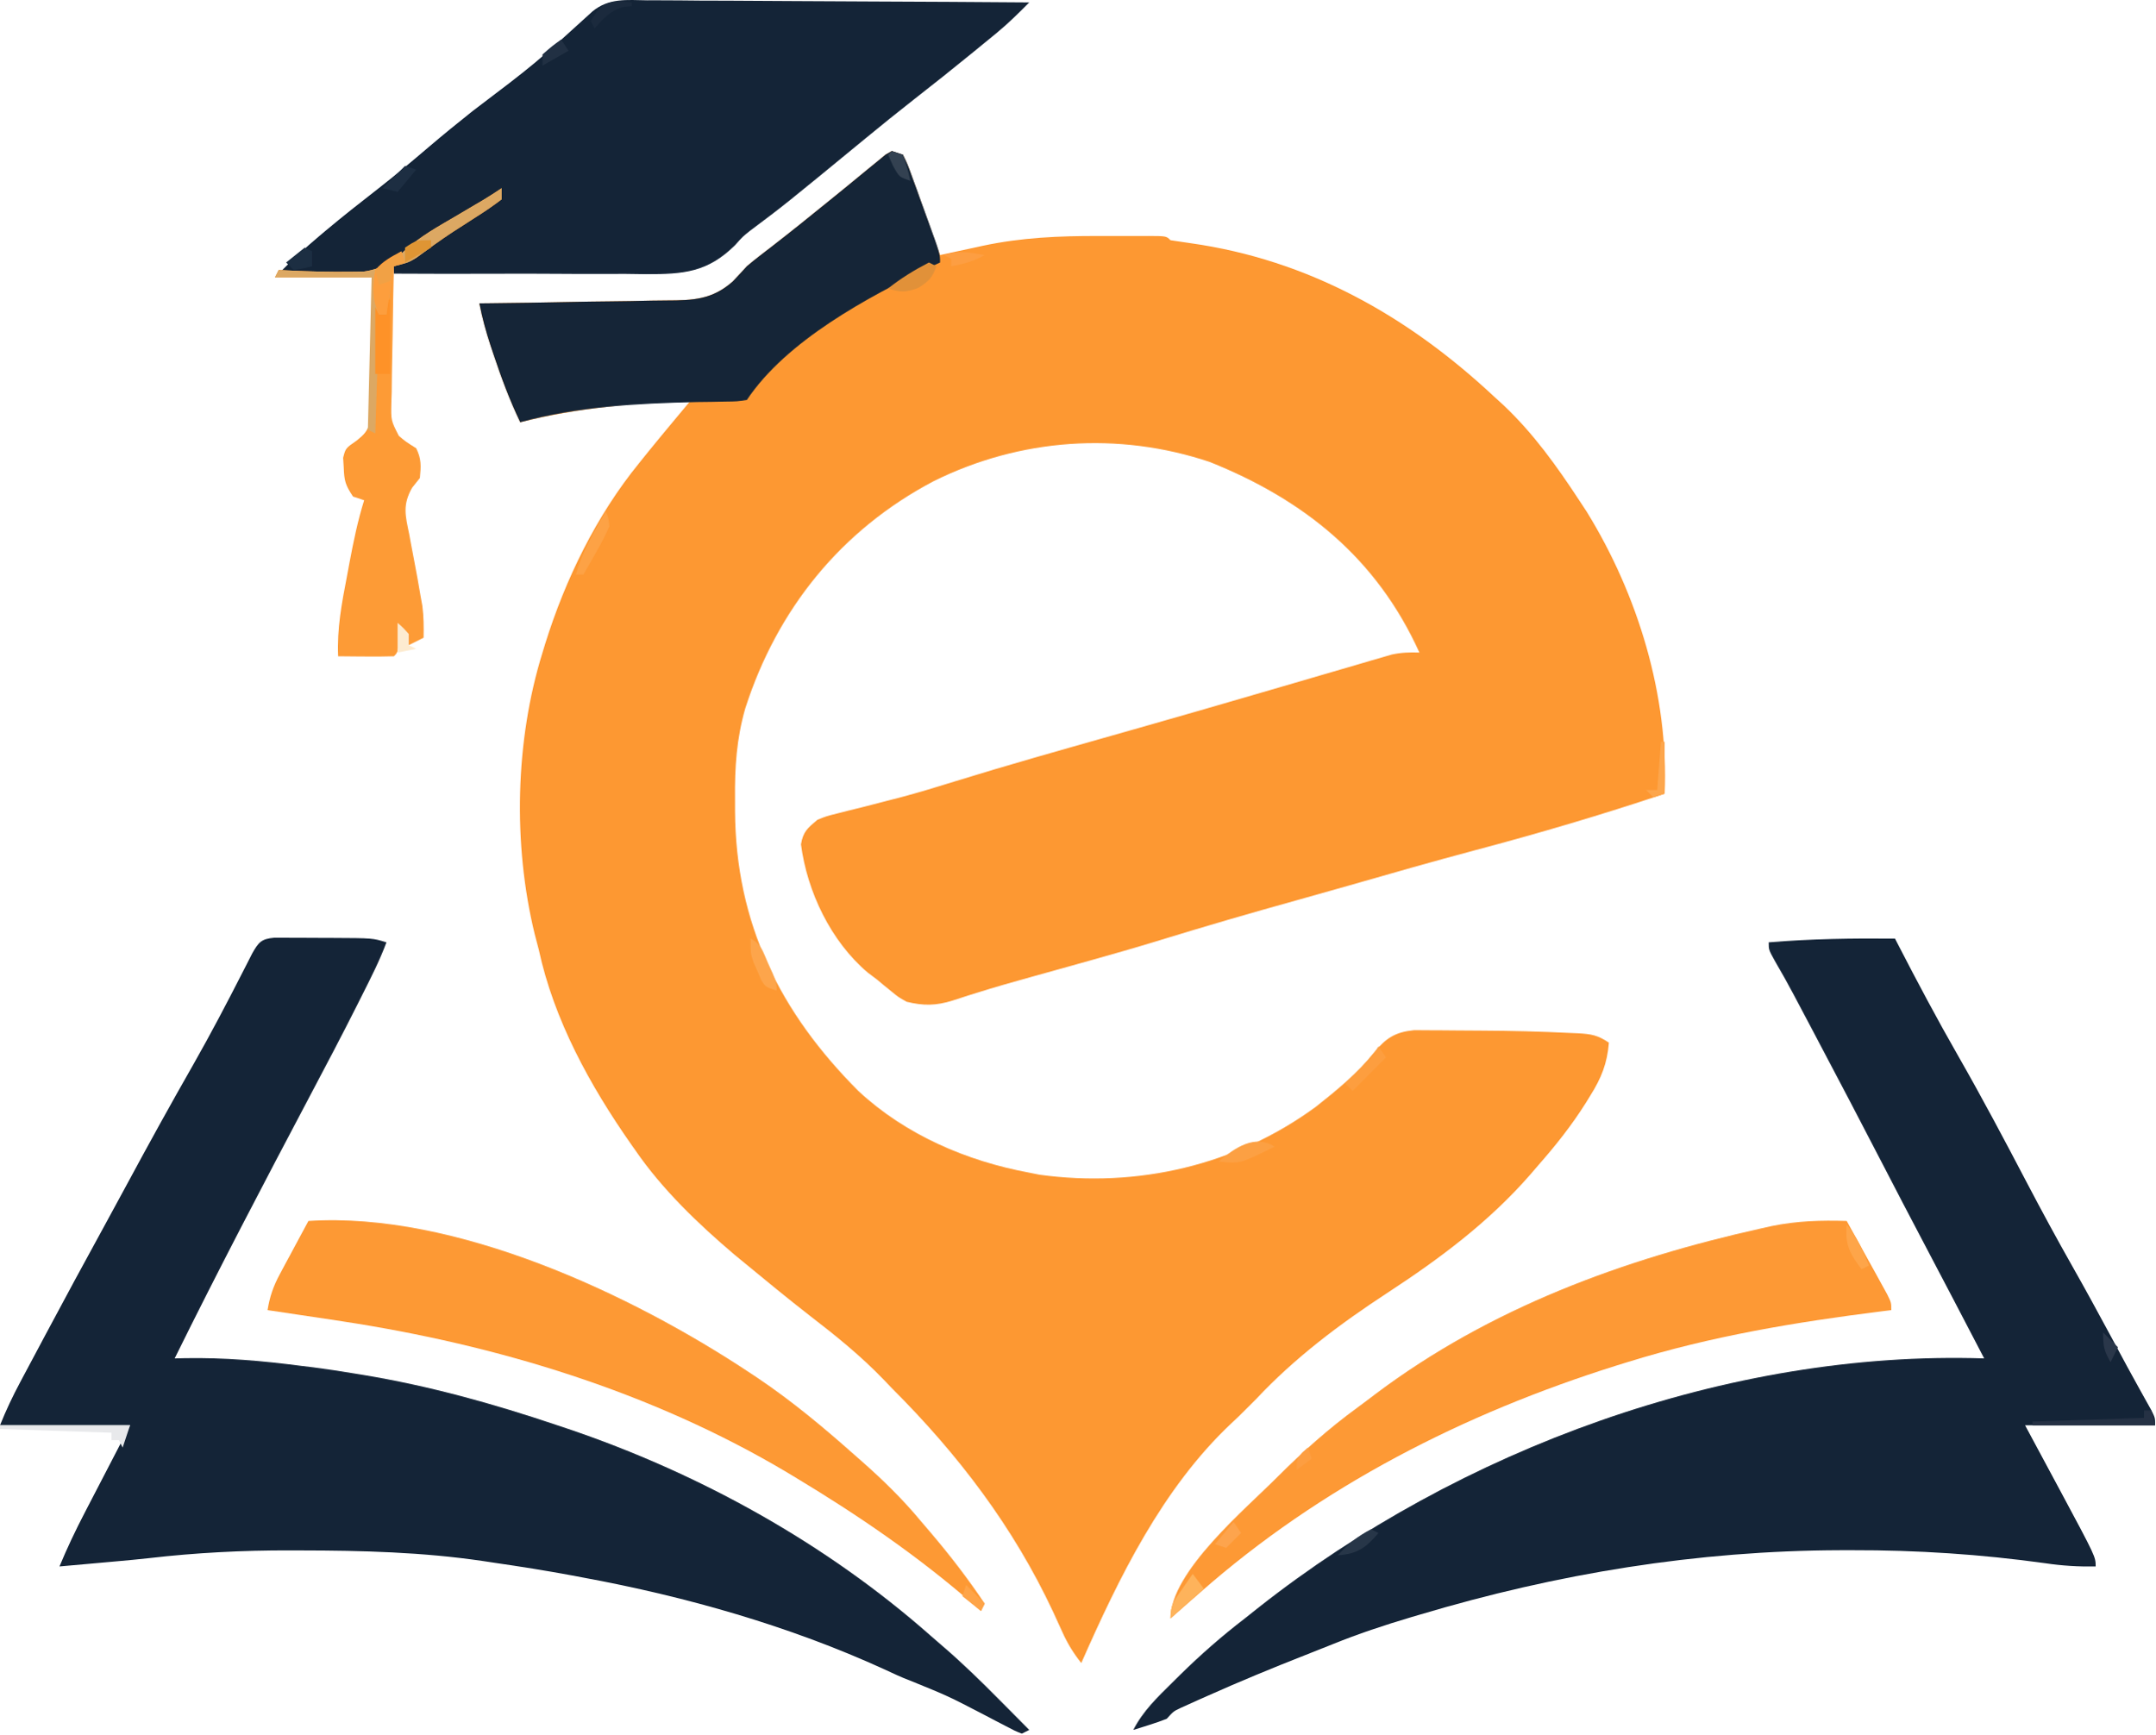
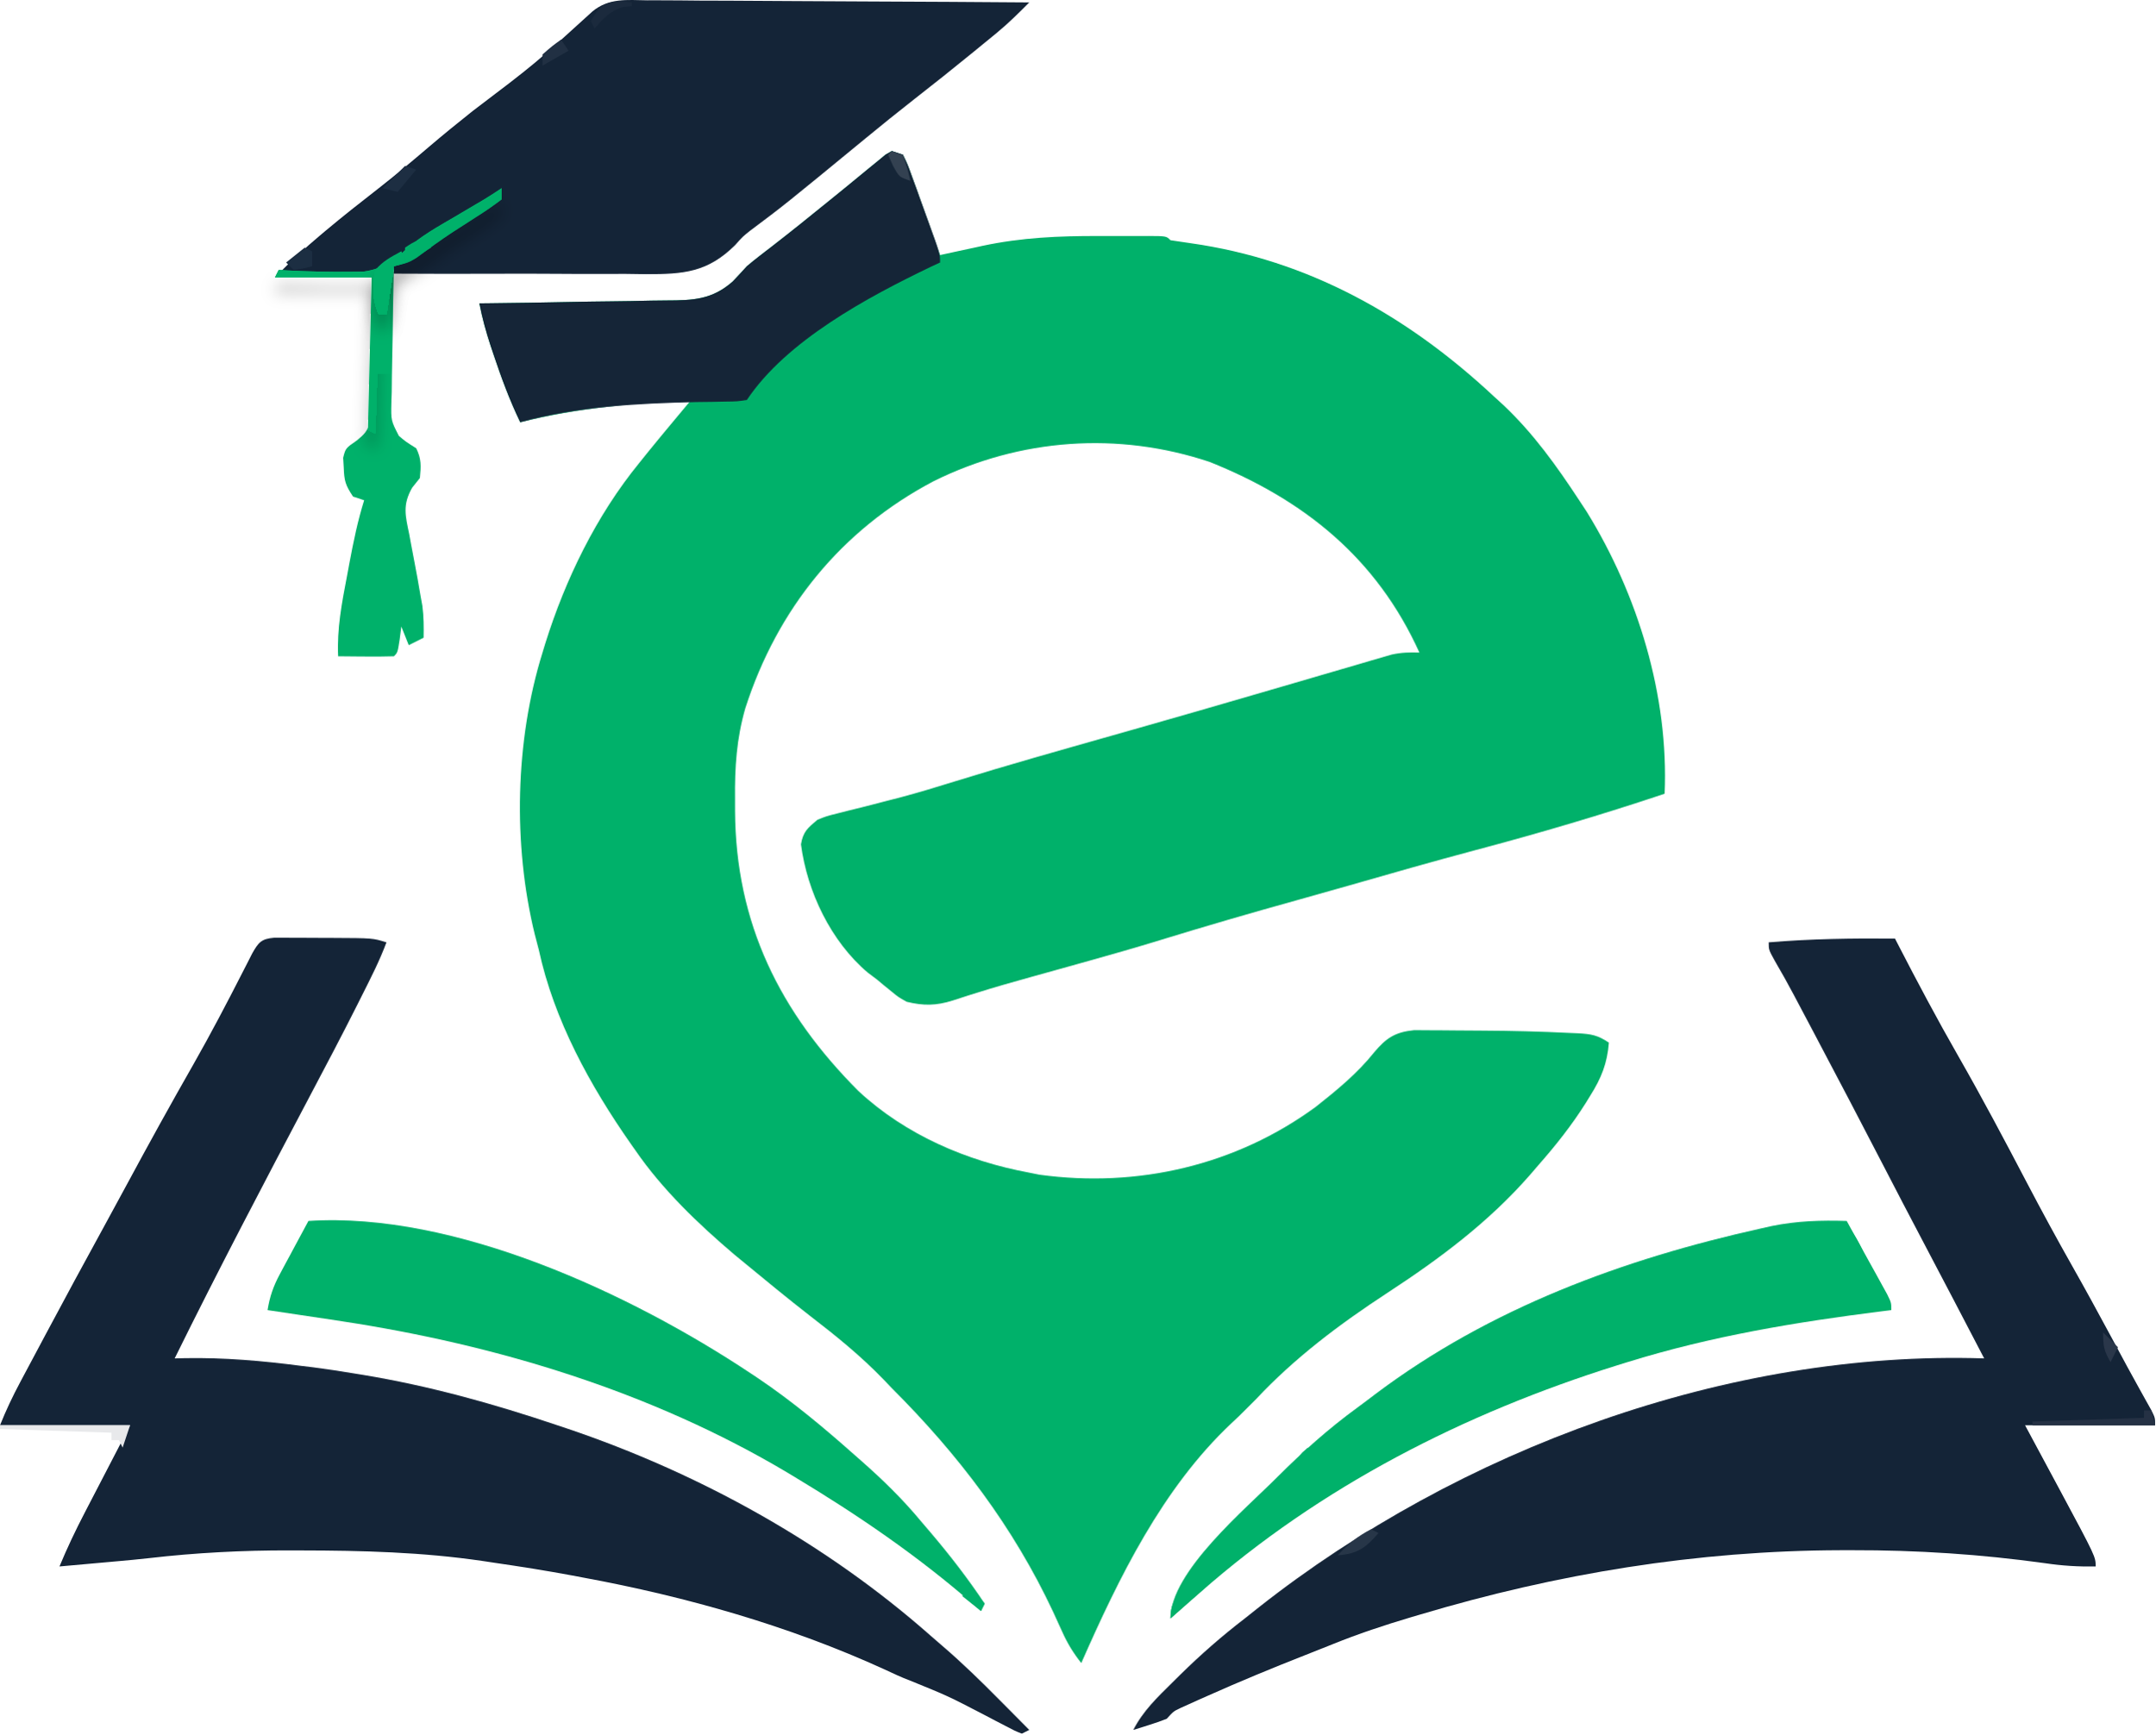
<svg xmlns="http://www.w3.org/2000/svg" width="580" height="467" viewBox="0 0 580 467" fill="none">
-   <path d="M240 40.653C240.99 40.983 241.98 41.313 243 41.653C244.259 44.245 244.259 44.245 245.48 47.657C245.922 48.872 246.363 50.087 246.818 51.339C247.275 52.631 247.731 53.923 248.188 55.216C248.655 56.512 249.123 57.809 249.592 59.105C250.738 62.284 251.874 65.467 253 68.653C254.267 68.376 255.534 68.099 256.84 67.814C258.539 67.447 260.238 67.082 261.938 66.716C262.768 66.533 263.599 66.351 264.455 66.163C274.925 63.922 285.042 63.493 295.723 63.523C298.023 63.528 300.322 63.523 302.621 63.517C304.081 63.517 305.54 63.519 307 63.52C307.688 63.519 308.377 63.517 309.086 63.514C313.885 63.538 313.885 63.538 315 64.653C316.788 64.932 318.578 65.205 320.371 65.451C352.072 69.924 378.84 85.028 402 106.653C402.877 107.453 403.753 108.252 404.656 109.075C412.732 116.733 418.913 125.378 425 134.653C425.67 135.673 426.341 136.693 427.031 137.743C440.81 160.071 449.141 187.376 448 213.653C431.135 219.297 414.2 224.297 397.006 228.853C385.733 231.856 374.516 235.066 363.303 238.285C358.513 239.658 353.719 241.013 348.918 242.345C336.582 245.766 324.312 249.345 312.074 253.103C305.742 255.045 299.38 256.874 293 258.653C289.994 259.492 286.989 260.331 283.983 261.171C281.793 261.782 279.602 262.392 277.411 262.999C272.538 264.355 267.68 265.731 262.855 267.251C262.09 267.49 261.324 267.728 260.534 267.974C259.149 268.41 257.767 268.857 256.389 269.319C251.916 270.72 248.548 270.758 244 269.653C241.742 268.384 241.742 268.384 239.875 266.841C239.254 266.339 238.632 265.838 237.992 265.321C237.335 264.771 236.677 264.22 236 263.653C234.768 262.727 234.768 262.727 233.512 261.782C223.613 253.392 217.216 240.034 215.562 227.278C216.137 223.831 217.352 222.885 220 220.653C222.476 219.668 222.476 219.668 225.27 218.978C226.31 218.711 227.351 218.444 228.424 218.17C230.101 217.759 230.101 217.759 231.812 217.341C234.196 216.729 236.579 216.115 238.961 215.497C240.154 215.189 241.348 214.881 242.577 214.563C247.404 213.28 252.17 211.829 256.938 210.341C271.043 205.967 285.257 201.976 299.462 197.942C300.975 197.513 302.487 197.083 304 196.653C305.174 196.32 305.174 196.32 306.371 195.98C317.01 192.956 327.635 189.889 338.25 186.786C341.675 185.788 345.101 184.79 348.526 183.792C350.871 183.108 353.216 182.421 355.56 181.732C358.996 180.723 362.435 179.723 365.875 178.724C367.444 178.26 367.444 178.26 369.044 177.786C370.503 177.365 370.503 177.365 371.992 176.935C372.842 176.687 373.691 176.438 374.566 176.182C377.115 175.628 379.4 175.558 382 175.653C370.514 150.249 350.976 134.514 325.562 124.341C300.939 116.096 274.507 117.985 251.25 129.528C226.327 142.647 209.151 163.993 200.582 190.635C198.221 198.827 197.714 206.589 197.812 215.091C197.813 216.146 197.814 217.201 197.814 218.288C197.982 248.561 209.879 272.495 231.027 293.685C243.694 305.467 260.159 312.54 277 315.653C277.906 315.836 278.812 316.019 279.746 316.208C306.177 319.825 332.594 313.695 354.094 297.95C359.744 293.485 365.306 288.929 369.812 283.278C373.057 279.385 375.495 277.802 380.603 277.297C381.99 277.291 383.378 277.301 384.766 277.325C385.517 277.327 386.269 277.329 387.043 277.331C388.637 277.338 390.231 277.351 391.824 277.372C394.201 277.403 396.576 277.413 398.953 277.419C406.803 277.458 414.644 277.655 422.484 278.044C423.198 278.074 423.911 278.104 424.646 278.134C428.246 278.339 429.926 278.604 433 280.653C432.543 286.224 430.987 290.155 428 294.903C427.598 295.555 427.197 296.207 426.783 296.879C423.003 302.887 418.69 308.327 414 313.653C413.269 314.505 412.538 315.357 411.785 316.235C400.629 328.999 387.455 338.812 373.339 348.04C360.577 356.384 348.446 365.482 338 376.653C333 381.653 333 381.653 331.34 383.173C312.803 400.644 301.129 424.667 291 447.653C288.863 444.959 287.277 442.366 285.871 439.231C285.481 438.379 285.092 437.526 284.69 436.648C284.277 435.742 283.863 434.837 283.438 433.903C272.714 410.978 257.863 391.488 240 373.653C239.279 372.898 238.559 372.143 237.816 371.364C231.631 364.954 224.975 359.566 217.936 354.157C211.864 349.441 205.935 344.54 200 339.653C199.242 339.031 198.484 338.408 197.703 337.767C187.96 329.502 178.252 320.2 171 309.653C170.42 308.83 170.42 308.83 169.828 307.991C158.79 292.229 149.088 274.578 145 255.653C144.63 254.236 144.259 252.82 143.887 251.403C138.002 227.258 138.624 199.337 146 175.653C146.246 174.842 146.493 174.031 146.747 173.196C152.156 155.901 160.516 138.73 172 124.653C172.764 123.701 173.529 122.748 174.316 121.767C176.523 119.044 178.753 116.344 181 113.653C181.923 112.545 182.846 111.437 183.77 110.329C184.874 109.005 184.874 109.005 186 107.653C170.341 108.517 155.234 109.831 140 113.653C137.137 107.707 134.9 101.655 132.812 95.403C132.42 94.233 132.42 94.233 132.019 93.039C130.772 89.253 129.764 85.57 129 81.653C130.154 81.642 130.154 81.642 131.331 81.631C138.614 81.555 145.895 81.441 153.176 81.285C156.919 81.207 160.661 81.142 164.405 81.111C168.024 81.081 171.641 81.012 175.259 80.917C176.633 80.887 178.007 80.871 179.381 80.87C186.549 80.852 191.694 80.633 197.205 75.748C198.486 74.398 199.752 73.034 201 71.653C202.106 70.719 203.229 69.802 204.379 68.923C204.899 68.519 205.42 68.115 205.956 67.699C206.751 67.089 206.751 67.089 207.562 66.466C212.869 62.345 218.107 58.151 223.312 53.903C224.656 52.812 226 51.721 227.344 50.63C229.542 48.845 231.728 47.049 233.906 45.239C234.7 44.592 235.494 43.945 236.312 43.278C236.969 42.734 237.625 42.19 238.301 41.63C238.862 41.308 239.422 40.985 240 40.653Z" fill="#FD9832" />
+   <path d="M240 40.653C240.99 40.983 241.98 41.313 243 41.653C244.259 44.245 244.259 44.245 245.48 47.657C245.922 48.872 246.363 50.087 246.818 51.339C247.275 52.631 247.731 53.923 248.188 55.216C248.655 56.512 249.123 57.809 249.592 59.105C250.738 62.284 251.874 65.467 253 68.653C254.267 68.376 255.534 68.099 256.84 67.814C258.539 67.447 260.238 67.082 261.938 66.716C262.768 66.533 263.599 66.351 264.455 66.163C274.925 63.922 285.042 63.493 295.723 63.523C298.023 63.528 300.322 63.523 302.621 63.517C304.081 63.517 305.54 63.519 307 63.52C307.688 63.519 308.377 63.517 309.086 63.514C313.885 63.538 313.885 63.538 315 64.653C316.788 64.932 318.578 65.205 320.371 65.451C352.072 69.924 378.84 85.028 402 106.653C402.877 107.453 403.753 108.252 404.656 109.075C412.732 116.733 418.913 125.378 425 134.653C425.67 135.673 426.341 136.693 427.031 137.743C440.81 160.071 449.141 187.376 448 213.653C431.135 219.297 414.2 224.297 397.006 228.853C385.733 231.856 374.516 235.066 363.303 238.285C358.513 239.658 353.719 241.013 348.918 242.345C336.582 245.766 324.312 249.345 312.074 253.103C305.742 255.045 299.38 256.874 293 258.653C289.994 259.492 286.989 260.331 283.983 261.171C281.793 261.782 279.602 262.392 277.411 262.999C272.538 264.355 267.68 265.731 262.855 267.251C262.09 267.49 261.324 267.728 260.534 267.974C259.149 268.41 257.767 268.857 256.389 269.319C251.916 270.72 248.548 270.758 244 269.653C241.742 268.384 241.742 268.384 239.875 266.841C239.254 266.339 238.632 265.838 237.992 265.321C237.335 264.771 236.677 264.22 236 263.653C234.768 262.727 234.768 262.727 233.512 261.782C223.613 253.392 217.216 240.034 215.562 227.278C216.137 223.831 217.352 222.885 220 220.653C222.476 219.668 222.476 219.668 225.27 218.978C226.31 218.711 227.351 218.444 228.424 218.17C230.101 217.759 230.101 217.759 231.812 217.341C234.196 216.729 236.579 216.115 238.961 215.497C240.154 215.189 241.348 214.881 242.577 214.563C247.404 213.28 252.17 211.829 256.938 210.341C271.043 205.967 285.257 201.976 299.462 197.942C300.975 197.513 302.487 197.083 304 196.653C305.174 196.32 305.174 196.32 306.371 195.98C317.01 192.956 327.635 189.889 338.25 186.786C341.675 185.788 345.101 184.79 348.526 183.792C350.871 183.108 353.216 182.421 355.56 181.732C358.996 180.723 362.435 179.723 365.875 178.724C367.444 178.26 367.444 178.26 369.044 177.786C370.503 177.365 370.503 177.365 371.992 176.935C372.842 176.687 373.691 176.438 374.566 176.182C377.115 175.628 379.4 175.558 382 175.653C370.514 150.249 350.976 134.514 325.562 124.341C300.939 116.096 274.507 117.985 251.25 129.528C226.327 142.647 209.151 163.993 200.582 190.635C198.221 198.827 197.714 206.589 197.812 215.091C197.813 216.146 197.814 217.201 197.814 218.288C197.982 248.561 209.879 272.495 231.027 293.685C243.694 305.467 260.159 312.54 277 315.653C277.906 315.836 278.812 316.019 279.746 316.208C306.177 319.825 332.594 313.695 354.094 297.95C359.744 293.485 365.306 288.929 369.812 283.278C373.057 279.385 375.495 277.802 380.603 277.297C381.99 277.291 383.378 277.301 384.766 277.325C385.517 277.327 386.269 277.329 387.043 277.331C388.637 277.338 390.231 277.351 391.824 277.372C394.201 277.403 396.576 277.413 398.953 277.419C406.803 277.458 414.644 277.655 422.484 278.044C423.198 278.074 423.911 278.104 424.646 278.134C428.246 278.339 429.926 278.604 433 280.653C432.543 286.224 430.987 290.155 428 294.903C427.598 295.555 427.197 296.207 426.783 296.879C423.003 302.887 418.69 308.327 414 313.653C413.269 314.505 412.538 315.357 411.785 316.235C400.629 328.999 387.455 338.812 373.339 348.04C360.577 356.384 348.446 365.482 338 376.653C333 381.653 333 381.653 331.34 383.173C312.803 400.644 301.129 424.667 291 447.653C288.863 444.959 287.277 442.366 285.871 439.231C285.481 438.379 285.092 437.526 284.69 436.648C284.277 435.742 283.863 434.837 283.438 433.903C272.714 410.978 257.863 391.488 240 373.653C239.279 372.898 238.559 372.143 237.816 371.364C231.631 364.954 224.975 359.566 217.936 354.157C211.864 349.441 205.935 344.54 200 339.653C199.242 339.031 198.484 338.408 197.703 337.767C187.96 329.502 178.252 320.2 171 309.653C170.42 308.83 170.42 308.83 169.828 307.991C158.79 292.229 149.088 274.578 145 255.653C144.63 254.236 144.259 252.82 143.887 251.403C138.002 227.258 138.624 199.337 146 175.653C146.246 174.842 146.493 174.031 146.747 173.196C152.156 155.901 160.516 138.73 172 124.653C172.764 123.701 173.529 122.748 174.316 121.767C176.523 119.044 178.753 116.344 181 113.653C181.923 112.545 182.846 111.437 183.77 110.329C184.874 109.005 184.874 109.005 186 107.653C170.341 108.517 155.234 109.831 140 113.653C137.137 107.707 134.9 101.655 132.812 95.403C132.42 94.233 132.42 94.233 132.019 93.039C130.772 89.253 129.764 85.57 129 81.653C130.154 81.642 130.154 81.642 131.331 81.631C138.614 81.555 145.895 81.441 153.176 81.285C156.919 81.207 160.661 81.142 164.405 81.111C168.024 81.081 171.641 81.012 175.259 80.917C176.633 80.887 178.007 80.871 179.381 80.87C186.549 80.852 191.694 80.633 197.205 75.748C198.486 74.398 199.752 73.034 201 71.653C202.106 70.719 203.229 69.802 204.379 68.923C204.899 68.519 205.42 68.115 205.956 67.699C206.751 67.089 206.751 67.089 207.562 66.466C212.869 62.345 218.107 58.151 223.312 53.903C224.656 52.812 226 51.721 227.344 50.63C229.542 48.845 231.728 47.049 233.906 45.239C234.7 44.592 235.494 43.945 236.312 43.278C236.969 42.734 237.625 42.19 238.301 41.63C238.862 41.308 239.422 40.985 240 40.653Z" fill="#00B16A" />
  <path d="M510 252.653C510.265 253.169 510.53 253.685 510.803 254.216C516.037 264.368 521.384 274.43 527.062 284.341C533.465 295.53 539.488 306.908 545.469 318.326C549.457 325.928 553.538 333.462 557.769 340.932C561.151 346.903 564.434 352.924 567.688 358.966C568.754 360.941 569.82 362.916 570.887 364.892C571.396 365.839 571.906 366.786 572.431 367.761C573.519 369.767 574.619 371.766 575.729 373.76C576.279 374.75 576.828 375.739 577.395 376.759C577.894 377.651 578.394 378.543 578.909 379.463C580 381.653 580 381.653 580 383.653C568.45 383.653 556.9 383.653 545 383.653C549.755 392.509 549.755 392.509 554.513 401.362C564 419.051 564 419.051 564 421.653C559.35 421.736 554.972 421.465 550.375 420.778C533.07 418.37 515.908 417.241 498.438 417.278C497.424 417.279 496.41 417.28 495.366 417.281C456.692 417.39 419.047 423.575 382 434.653C380.861 434.99 380.861 434.99 379.698 435.333C372.519 437.464 365.494 439.802 358.553 442.618C356.159 443.589 353.758 444.537 351.352 445.478C342.443 448.98 333.615 452.623 324.875 456.528C323.587 457.1 323.587 457.1 322.272 457.683C321.082 458.222 321.082 458.222 319.867 458.771C319.167 459.086 318.467 459.402 317.746 459.727C315.816 460.641 315.816 460.641 314 462.653C312.479 463.252 310.934 463.788 309.375 464.278C308.558 464.539 307.74 464.799 306.898 465.067C306.272 465.261 305.645 465.454 305 465.653C307.612 460.549 311.464 456.885 315.5 452.903C316.222 452.188 316.944 451.473 317.688 450.736C323.195 445.334 328.878 440.352 335 435.653C336.262 434.652 337.524 433.649 338.785 432.646C392.671 390.158 465.099 363.387 534 365.653C528.394 354.893 522.788 344.133 517.125 333.403C513.796 327.095 510.503 320.769 507.228 314.433C501.003 302.391 494.714 290.385 488.375 278.403C487.985 277.666 487.596 276.929 487.195 276.169C486.076 274.054 484.956 271.939 483.836 269.825C483.507 269.203 483.179 268.581 482.84 267.941C481.207 264.865 479.524 261.832 477.76 258.83C476 255.653 476 255.653 476 253.653C487.354 252.703 498.611 252.543 510 252.653Z" fill="#142437" />
  <path d="M73.826 252.41C75.594 252.416 75.594 252.416 77.398 252.423C78.682 252.425 79.966 252.426 81.289 252.428C81.96 252.435 82.63 252.441 83.321 252.447C85.36 252.465 87.399 252.468 89.438 252.468C100.324 252.517 100.324 252.517 104 253.653C102.182 258.534 99.837 263.131 97.5 267.778C97.056 268.663 96.613 269.547 96.156 270.458C91.984 278.745 87.664 286.95 83.323 295.149C70.98 318.517 58.685 341.947 47 365.653C48.419 365.618 48.419 365.618 49.867 365.583C60.39 365.408 70.575 366.29 81 367.653C82.101 367.786 83.202 367.919 84.336 368.055C87.903 368.518 91.451 369.067 95 369.653C95.881 369.796 96.761 369.938 97.668 370.085C115.644 373.061 132.746 377.837 150 383.653C150.903 383.955 151.807 384.256 152.737 384.567C188.221 396.559 222.314 415.439 250.43 440.272C251.557 441.263 252.691 442.244 253.832 443.219C259.133 447.776 264.086 452.621 269 457.591C269.775 458.37 270.549 459.149 271.348 459.952C273.234 461.85 275.118 463.75 277 465.653C276.34 465.983 275.68 466.313 275 466.653C273.109 465.903 273.109 465.903 270.75 464.653C269.416 463.961 269.416 463.961 268.055 463.255C267.047 462.726 266.039 462.198 265 461.653C255.187 456.549 255.187 456.549 244.957 452.384C242.573 451.494 240.304 450.422 238 449.341C212.35 437.625 184.658 429.774 157 424.653C155.468 424.364 155.468 424.364 153.906 424.069C146.958 422.773 139.994 421.666 133 420.653C132.009 420.502 131.017 420.351 129.996 420.196C113.668 417.782 97.474 417.365 81 417.341C80.009 417.337 79.017 417.333 77.996 417.33C65.263 417.305 52.778 417.949 40.13 419.412C37.168 419.747 34.203 420.02 31.234 420.286C30.306 420.37 29.378 420.453 28.422 420.54C27.54 420.618 26.658 420.697 25.75 420.778C24.311 420.908 24.311 420.908 22.844 421.04C20.563 421.245 18.281 421.45 16 421.653C18.059 416.707 20.318 411.938 22.793 407.188C23.105 406.586 23.416 405.984 23.737 405.363C24.884 403.146 26.036 400.931 27.188 398.716C29.766 393.745 32.344 388.774 35 383.653C23.45 383.653 11.9 383.653 0 383.653C1.629 379.581 3.431 375.789 5.492 371.938C6.005 370.973 6.005 370.973 6.528 369.989C7.641 367.896 8.758 365.806 9.875 363.716C10.651 362.26 11.427 360.804 12.202 359.348C17.449 349.511 22.752 339.706 28.113 329.93C30.146 326.222 32.162 322.505 34.168 318.782C40.046 307.872 46.026 297.036 52.171 286.274C56.732 278.236 61.022 270.069 65.219 261.836C65.687 260.924 66.155 260.011 66.637 259.071C67.251 257.861 67.251 257.861 67.878 256.626C69.582 253.629 70.313 252.712 73.826 252.41Z" fill="#142437" />
  <path d="M174.146 0.085C175.259 0.085 176.372 0.084 177.518 0.083C181.187 0.087 184.855 0.125 188.523 0.165C191.071 0.174 193.618 0.181 196.165 0.186C202.179 0.203 208.192 0.243 214.206 0.293C221.055 0.349 227.903 0.376 234.752 0.401C248.835 0.454 262.918 0.541 277 0.653C274.175 3.495 271.382 6.273 268.285 8.817C267.266 9.656 267.266 9.656 266.227 10.512C265.156 11.386 265.156 11.386 264.062 12.278C263.315 12.891 262.567 13.504 261.796 14.136C256.543 18.43 251.234 22.649 245.885 26.824C241.527 30.227 237.236 33.704 232.965 37.215C211.125 55.171 211.125 55.171 201.881 62.093C199.876 63.688 199.876 63.688 197.867 65.946C190.426 73.341 183.939 73.794 173.956 73.8C172.033 73.773 170.11 73.745 168.188 73.716C166.202 73.718 164.216 73.724 162.23 73.735C158.166 73.748 154.103 73.736 150.039 73.7C144.224 73.648 138.409 73.658 132.594 73.684C123.729 73.718 114.865 73.704 106 73.653C106 72.993 106 72.333 106 71.653C107.836 70.391 107.836 70.391 110.375 68.966C114.936 66.322 119.234 63.454 123.527 60.399C127.298 57.736 131.147 55.194 135 52.653C129.856 54.368 125.424 57.525 120.812 60.34C119.796 60.953 118.78 61.566 117.732 62.198C113.229 64.939 109.038 67.57 105.105 71.087C99.872 75.129 93.812 74.299 87.5 74.028C86.296 74.001 85.092 73.974 83.852 73.946C80.899 73.876 77.951 73.777 75 73.653C78.491 70.079 82.111 66.743 85.938 63.528C86.499 63.054 87.06 62.581 87.639 62.092C92.263 58.216 96.995 54.489 101.759 50.786C106.405 47.16 110.911 43.389 115.393 39.563C119.273 36.254 123.217 33.044 127.211 29.876C143.98 17.171 143.98 17.171 159.455 3.063C163.847 -0.563 168.694 -0.008 174.146 0.085Z" fill="#142437" />
-   <path d="M83 328.653C122.489 326.084 170.015 348.38 202 369.653C202.624 370.067 203.248 370.482 203.891 370.909C213.174 377.153 221.643 384.232 230 391.653C230.518 392.107 231.035 392.562 231.568 393.03C237.504 398.244 242.968 403.567 248 409.653C248.793 410.581 249.586 411.509 250.402 412.465C255.641 418.622 260.508 424.929 265 431.653C264.67 432.313 264.34 432.973 264 433.653C263.27 433.01 262.541 432.366 261.789 431.704C246.961 418.801 230.83 407.773 214 397.653C212.919 397.002 212.919 397.002 211.815 396.337C175.32 374.627 133.748 362.014 92 355.653C91.006 355.5 90.012 355.348 88.988 355.191C83.328 354.326 77.666 353.48 72 352.653C72.584 349.039 73.555 346.228 75.285 343.008C75.957 341.747 75.957 341.747 76.643 340.46C77.111 339.595 77.58 338.731 78.062 337.84C78.535 336.957 79.007 336.073 79.494 335.163C80.657 332.99 81.826 330.82 83 328.653Z" fill="#FD9934" />
-   <path d="M497 328.653C499.007 332.274 501.004 335.9 503 339.528C503.572 340.56 504.145 341.593 504.734 342.657C505.546 344.136 505.546 344.136 506.375 345.645C506.878 346.556 507.38 347.467 507.898 348.406C509 350.653 509 350.653 509 352.653C508.196 352.753 507.392 352.853 506.563 352.957C483.169 355.9 460.57 359.648 438 366.653C437.035 366.952 436.07 367.251 435.076 367.56C394.03 380.442 355.387 400.113 323 428.653C322.149 429.393 321.298 430.133 320.422 430.895C318.608 432.474 316.801 434.059 315 435.653C315 423.005 335.39 406.049 343.812 397.528C350.609 390.754 357.593 384.517 365.345 378.863C366.992 377.658 368.616 376.426 370.238 375.188C400.953 352.114 436.822 338.916 474 330.653C475.411 330.337 475.411 330.337 476.85 330.015C483.613 328.633 490.11 328.436 497 328.653Z" fill="#FD9935" />
+   <path d="M83 328.653C122.489 326.084 170.015 348.38 202 369.653C202.624 370.067 203.248 370.482 203.891 370.909C213.174 377.153 221.643 384.232 230 391.653C230.518 392.107 231.035 392.562 231.568 393.03C237.504 398.244 242.968 403.567 248 409.653C248.793 410.581 249.586 411.509 250.402 412.465C255.641 418.622 260.508 424.929 265 431.653C264.67 432.313 264.34 432.973 264 433.653C263.27 433.01 262.541 432.366 261.789 431.704C246.961 418.801 230.83 407.773 214 397.653C212.919 397.002 212.919 397.002 211.815 396.337C175.32 374.627 133.748 362.014 92 355.653C91.006 355.5 90.012 355.348 88.988 355.191C83.328 354.326 77.666 353.48 72 352.653C72.584 349.039 73.555 346.228 75.285 343.008C75.957 341.747 75.957 341.747 76.643 340.46C77.111 339.595 77.58 338.731 78.062 337.84C78.535 336.957 79.007 336.073 79.494 335.163C80.657 332.99 81.826 330.82 83 328.653Z" fill="#00B16A" />
  <path d="M240 40.653C240.99 40.983 241.98 41.313 243 41.653C244.259 44.214 244.259 44.214 245.48 47.587C245.922 48.793 246.363 49.999 246.818 51.241C247.043 51.873 247.267 52.504 247.499 53.154C248.185 55.084 248.887 57.006 249.592 58.929C253 68.33 253 68.33 253 70.653C252.187 71.031 251.373 71.409 250.535 71.798C233.563 79.95 211.651 91.677 201 107.653C198.412 108.054 198.412 108.054 195.129 108.095C193.321 108.132 193.321 108.132 191.477 108.17C190.185 108.185 188.893 108.2 187.562 108.216C171.352 108.592 155.709 109.423 140 113.653C137.137 107.707 134.9 101.655 132.812 95.403C132.42 94.233 132.42 94.233 132.019 93.039C130.772 89.253 129.764 85.57 129 81.653C130.154 81.642 130.154 81.642 131.331 81.631C138.614 81.555 145.895 81.441 153.176 81.285C156.919 81.207 160.661 81.142 164.405 81.111C168.024 81.081 171.641 81.012 175.259 80.917C176.633 80.887 178.007 80.871 179.381 80.87C186.549 80.852 191.694 80.633 197.205 75.748C198.486 74.398 199.752 73.034 201 71.653C202.106 70.719 203.229 69.802 204.379 68.923C204.899 68.519 205.42 68.115 205.956 67.699C206.751 67.089 206.751 67.089 207.562 66.466C212.869 62.345 218.107 58.151 223.312 53.903C224.656 52.812 226 51.721 227.344 50.63C229.542 48.845 231.728 47.049 233.906 45.239C234.7 44.592 235.494 43.945 236.312 43.278C236.969 42.734 237.625 42.19 238.301 41.63C238.862 41.308 239.422 40.985 240 40.653Z" fill="#152537" />
-   <path d="M135 50.653C135 51.643 135 52.633 135 53.653C132.74 55.377 130.525 56.898 128.125 58.403C126.745 59.291 125.366 60.181 123.988 61.071C123.308 61.508 122.629 61.944 121.928 62.393C118.55 64.601 115.303 66.989 112.051 69.376C109.988 70.661 108.347 71.126 106 71.653C105.852 77.828 105.743 84.001 105.67 90.177C105.64 92.278 105.599 94.378 105.547 96.477C105.474 99.499 105.441 102.518 105.414 105.54C105.383 106.477 105.352 107.413 105.32 108.378C105.215 113.191 105.215 113.191 107.341 117.32C109.147 118.85 109.147 118.85 112 120.653C113.433 123.519 113.306 125.466 113 128.653C112.31 129.522 111.621 130.391 110.91 131.286C108.29 135.904 109.075 138.744 110.125 143.778C110.279 144.617 110.433 145.456 110.591 146.32C110.9 147.996 111.218 149.671 111.546 151.343C112.142 154.376 112.671 157.418 113.188 160.466C113.346 161.339 113.505 162.211 113.668 163.11C114.043 165.98 114.055 168.762 114 171.653C112.02 172.643 112.02 172.643 110 173.653C109.34 172.003 108.68 170.353 108 168.653C107.856 169.788 107.711 170.922 107.562 172.091C107 175.653 107 175.653 106 176.653C103.47 176.726 100.967 176.746 98.438 176.716C97.727 176.711 97.016 176.707 96.283 176.702C94.522 176.69 92.761 176.672 91 176.653C90.651 169.245 91.975 162.349 93.375 155.091C93.708 153.301 93.708 153.301 94.047 151.476C95.124 145.778 96.261 140.187 98 134.653C96.515 134.158 96.515 134.158 95 133.653C92.914 130.524 92.632 129.41 92.5 125.778C92.423 124.514 92.423 124.514 92.344 123.224C93 120.653 93 120.653 95.991 118.584C97.975 116.985 98.874 116.098 99.573 113.625C99.789 111.133 99.831 108.697 99.805 106.196C99.818 105.293 99.832 104.39 99.846 103.46C99.883 100.586 99.88 97.715 99.875 94.841C99.893 92.888 99.914 90.936 99.938 88.983C99.994 84.206 99.996 79.433 100 74.653C91.42 74.653 82.84 74.653 74 74.653C74.33 73.993 74.66 73.333 75 72.653C75.73 72.695 76.46 72.737 77.212 72.78C82.996 73.069 88.767 73.221 94.559 73.138C95.65 73.124 96.741 73.111 97.865 73.098C102.571 72.431 105.749 70.483 109.148 67.224C113.205 63.567 117.794 61.02 122.5 58.278C124.24 57.251 125.98 56.222 127.719 55.192C128.471 54.751 129.223 54.31 129.998 53.855C131.695 52.836 133.353 51.751 135 50.653Z" fill="#FD9B36" />
-   <path d="M135 50.653C135 51.643 135 52.633 135 53.653C132.74 55.377 130.525 56.898 128.125 58.403C126.745 59.291 125.366 60.181 123.988 61.071C123.308 61.508 122.629 61.944 121.928 62.393C118.55 64.601 115.303 66.989 112.051 69.376C110 70.653 110 70.653 106 71.653C105.34 75.943 104.68 80.233 104 84.653C103.34 84.653 102.68 84.653 102 84.653C101.67 95.213 101.34 105.773 101 116.653C100.34 116.323 99.68 115.993 99 115.653C99.33 102.123 99.66 88.593 100 74.653C91.42 74.653 82.84 74.653 74 74.653C74.33 73.993 74.66 73.333 75 72.653C75.73 72.695 76.46 72.737 77.212 72.78C82.996 73.069 88.767 73.221 94.559 73.138C95.65 73.124 96.741 73.111 97.865 73.098C102.571 72.431 105.749 70.483 109.148 67.224C113.205 63.567 117.794 61.02 122.5 58.278C124.24 57.251 125.98 56.222 127.719 55.192C128.471 54.751 129.223 54.31 129.998 53.855C131.695 52.836 133.353 51.751 135 50.653Z" fill="#DCA863" />
-   <path d="M104 80.653C104.33 80.653 104.66 80.653 105 80.653C105 87.253 105 93.853 105 100.653C103.68 100.653 102.36 100.653 101 100.653C101 94.713 101 88.773 101 82.653C101.33 83.313 101.66 83.973 102 84.653C102.66 84.653 103.32 84.653 104 84.653C104 83.333 104 82.013 104 80.653Z" fill="#FE9228" />
-   <path d="M108.001 67.653C108.331 68.643 108.661 69.633 109.001 70.653C108.011 70.983 107.021 71.313 106.001 71.653C105.341 75.943 104.681 80.233 104.001 84.653C103.341 84.653 102.681 84.653 102.001 84.653C100.126 80.904 100.185 76.712 101.001 72.653C103.147 70.223 105.087 69.214 108.001 67.653Z" fill="#FD9E3D" />
+   <path d="M135 50.653C135 51.643 135 52.633 135 53.653C132.74 55.377 130.525 56.898 128.125 58.403C126.745 59.291 125.366 60.181 123.988 61.071C123.308 61.508 122.629 61.944 121.928 62.393C118.55 64.601 115.303 66.989 112.051 69.376C109.988 70.661 108.347 71.126 106 71.653C105.852 77.828 105.743 84.001 105.67 90.177C105.64 92.278 105.599 94.378 105.547 96.477C105.474 99.499 105.441 102.518 105.414 105.54C105.383 106.477 105.352 107.413 105.32 108.378C105.215 113.191 105.215 113.191 107.341 117.32C109.147 118.85 109.147 118.85 112 120.653C113.433 123.519 113.306 125.466 113 128.653C112.31 129.522 111.621 130.391 110.91 131.286C108.29 135.904 109.075 138.744 110.125 143.778C110.279 144.617 110.433 145.456 110.591 146.32C110.9 147.996 111.218 149.671 111.546 151.343C112.142 154.376 112.671 157.418 113.188 160.466C113.346 161.339 113.505 162.211 113.668 163.11C114.043 165.98 114.055 168.762 114 171.653C112.02 172.643 112.02 172.643 110 173.653C109.34 172.003 108.68 170.353 108 168.653C107.856 169.788 107.711 170.922 107.562 172.091C107 175.653 107 175.653 106 176.653C103.47 176.726 100.967 176.746 98.438 176.716C97.727 176.711 97.016 176.707 96.283 176.702C94.522 176.69 92.761 176.672 91 176.653C90.651 169.245 91.975 162.349 93.375 155.091C93.708 153.301 93.708 153.301 94.047 151.476C95.124 145.778 96.261 140.187 98 134.653C96.515 134.158 96.515 134.158 95 133.653C92.914 130.524 92.632 129.41 92.5 125.778C92.423 124.514 92.423 124.514 92.344 123.224C93 120.653 93 120.653 95.991 118.584C97.975 116.985 98.874 116.098 99.573 113.625C99.789 111.133 99.831 108.697 99.805 106.196C99.818 105.293 99.832 104.39 99.846 103.46C99.883 100.586 99.88 97.715 99.875 94.841C99.893 92.888 99.914 90.936 99.938 88.983C99.994 84.206 99.996 79.433 100 74.653C91.42 74.653 82.84 74.653 74 74.653C74.33 73.993 74.66 73.333 75 72.653C75.73 72.695 76.46 72.737 77.212 72.78C82.996 73.069 88.767 73.221 94.559 73.138C95.65 73.124 96.741 73.111 97.865 73.098C102.571 72.431 105.749 70.483 109.148 67.224C113.205 63.567 117.794 61.02 122.5 58.278C124.24 57.251 125.98 56.222 127.719 55.192C128.471 54.751 129.223 54.31 129.998 53.855C131.695 52.836 133.353 51.751 135 50.653Z" fill="#00B16A" />
+   <g filter="url(#filter0_d_206_32)">
+     <path d="M135 50.653C135 51.643 135 52.633 135 53.653C132.74 55.377 130.525 56.898 128.125 58.403C126.745 59.291 125.366 60.181 123.988 61.071C123.308 61.508 122.629 61.944 121.928 62.393C118.55 64.601 115.303 66.989 112.051 69.376C110 70.653 110 70.653 106 71.653C105.34 75.943 104.68 80.233 104 84.653C103.34 84.653 102.68 84.653 102 84.653C101.67 95.213 101.34 105.773 101 116.653C100.34 116.323 99.68 115.993 99 115.653C99.33 102.123 99.66 88.593 100 74.653C91.42 74.653 82.84 74.653 74 74.653C74.33 73.993 74.66 73.333 75 72.653C75.73 72.695 76.46 72.737 77.212 72.78C82.996 73.069 88.767 73.221 94.559 73.138C95.65 73.124 96.741 73.111 97.865 73.098C102.571 72.431 105.749 70.483 109.148 67.224C113.205 63.567 117.794 61.02 122.5 58.278C124.24 57.251 125.98 56.222 127.719 55.192C128.471 54.751 129.223 54.31 129.998 53.855C131.695 52.836 133.353 51.751 135 50.653Z" fill="#00B16A" />
+   </g>
+   <path d="M104 80.653C104.33 80.653 104.66 80.653 105 80.653C105 87.253 105 93.853 105 100.653C103.68 100.653 102.36 100.653 101 100.653C101 94.713 101 88.773 101 82.653C101.33 83.313 101.66 83.973 102 84.653C102.66 84.653 103.32 84.653 104 84.653C104 83.333 104 82.013 104 80.653Z" fill="#00B16A" />
+   <g filter="url(#filter1_d_206_32)">
+     <path d="M108.001 67.653C108.331 68.643 108.661 69.633 109.001 70.653C108.011 70.983 107.021 71.313 106.001 71.653C105.341 75.943 104.681 80.233 104.001 84.653C103.341 84.653 102.681 84.653 102.001 84.653C100.126 80.904 100.185 76.712 101.001 72.653C103.147 70.223 105.087 69.214 108.001 67.653Z" fill="#00B16A" />
+   </g>
  <path d="M0 383.653C11.55 383.653 23.1 383.653 35 383.653C34.34 385.633 33.68 387.613 33 389.653C32.505 388.663 32.505 388.663 32 387.653C31.34 387.653 30.68 387.653 30 387.653C30 386.993 30 386.333 30 385.653C15.15 385.158 15.15 385.158 0 384.653C0 384.323 0 383.993 0 383.653Z" fill="#E8E9EB" />
  <path d="M577 379.653C577.66 379.653 578.32 379.653 579 379.653C579.495 381.633 579.495 381.633 580 383.653C569.11 383.653 558.22 383.653 547 383.653C547 383.323 547 382.993 547 382.653C561.85 382.158 561.85 382.158 577 381.653C577 380.993 577 380.333 577 379.653Z" fill="#253144" />
-   <path d="M343 306.653C345 307.653 345 307.653 345 307.653L343 306.653ZM343 308.653C333.774 313.246 333.774 313.246 328 312.653C332.344 308.852 337.879 305.239 343 308.653Z" fill="#FCA043" />
-   <path d="M163 137.653C163.715 139.231 163.715 139.231 164 141.653C162.943 144.038 161.868 146.166 160.562 148.403C160.224 149.005 159.886 149.607 159.537 150.228C158.702 151.709 157.853 153.182 157 154.653C156.34 154.653 155.68 154.653 155 154.653C156.666 148.49 159.878 143.171 163 137.653Z" fill="#FDA245" />
-   <path d="M250 70.653C250.66 70.983 251.32 71.313 252 71.653C250.934 74.746 249.994 75.657 247.188 77.466C243.81 78.724 242.369 78.743 239 77.653C242.467 74.879 246.064 72.694 250 70.653Z" fill="#E19139" />
-   <path d="M371 281.653C371.66 282.643 372.32 283.633 373 284.653C370.03 287.623 367.06 290.593 364 293.653C363.34 292.993 362.68 292.333 362 291.653C362.723 290.948 362.723 290.948 363.461 290.228C364.093 289.605 364.724 288.982 365.375 288.341C366.315 287.418 366.315 287.418 367.273 286.478C369.181 284.565 369.181 284.565 371 281.653Z" fill="#FD9E3F" />
-   <path d="M321 423.653C321.99 424.973 322.98 426.293 324 427.653C319.545 431.613 319.545 431.613 315 435.653C315 432.021 315.955 430.906 318 427.966C318.557 427.158 319.114 426.349 319.688 425.517C320.121 424.902 320.554 424.287 321 423.653Z" fill="#FEB35B" />
-   <path d="M202 252.653C204.912 254.109 205.318 256.153 206.625 259.091C207.071 260.08 207.517 261.068 207.977 262.087C209 264.653 209 264.653 209 266.653C206 265.653 206 265.653 204.832 263.728C204.496 262.94 204.159 262.152 203.812 261.341C203.468 260.561 203.124 259.781 202.77 258.978C202 256.653 202 256.653 202 252.653Z" fill="#FDA54B" />
-   <path d="M108 67.653C108.33 68.643 108.66 69.633 109 70.653C108.01 70.983 107.02 71.313 106 71.653C105.835 72.313 105.67 72.973 105.5 73.653C105.335 74.313 105.17 74.973 105 75.653C104.01 75.983 103.02 76.313 102 76.653C101.67 75.333 101.34 74.013 101 72.653C103.31 71.003 105.62 69.353 108 67.653Z" fill="#F1A145" />
+   <path d="M108 67.653C108.33 68.643 108.66 69.633 109 70.653C108.01 70.983 107.02 71.313 106 71.653C105.835 72.313 105.67 72.973 105.5 73.653C105.335 74.313 105.17 74.973 105 75.653C104.01 75.983 103.02 76.313 102 76.653C101.67 75.333 101.34 74.013 101 72.653C103.31 71.003 105.62 69.353 108 67.653Z" fill="#00B16A" />
  <path d="M109 44.653C109.99 44.983 110.98 45.313 112 45.653C110.35 47.633 108.7 49.613 107 51.653C105.68 51.323 104.36 50.993 103 50.653C105 48.653 107 46.653 109 44.653Z" fill="#1D2E42" />
-   <path d="M447 199.653C447.33 199.653 447.66 199.653 448 199.653C448 204.273 448 208.893 448 213.653C447.01 213.983 446.02 214.313 445 214.653C444.34 213.993 443.68 213.333 443 212.653C443.99 212.653 444.98 212.653 446 212.653C446.33 208.363 446.66 204.073 447 199.653Z" fill="#FDA64C" />
  <path d="M369 411.653C369.66 411.983 370.32 412.313 371 412.653C367.509 416.658 365.35 418.28 360 418.653C362.744 415.706 365.383 413.462 369 411.653Z" fill="#273648" />
-   <path d="M497 329.653C499.865 333.063 501.347 336.56 503 340.653C502.01 341.148 502.01 341.148 501 341.653C497.811 337.467 496.496 334.948 497 329.653Z" fill="#FEA549" />
-   <path d="M265 68.653C262.033 70.301 259.344 71.096 256 71.653C256 70.993 256 70.333 256 69.653C255.34 69.323 254.68 68.993 254 68.653C257.818 67.279 261.073 67.973 265 68.653Z" fill="#FD9E42" />
-   <path d="M116 64.653C116 65.313 116 65.973 116 66.653C113.69 67.973 111.38 69.293 109 70.653C109 69.333 109 68.013 109 66.653C112 64.653 112 64.653 116 64.653Z" fill="#DF9534" />
+   <path d="M116 64.653C116 65.313 116 65.973 116 66.653C113.69 67.973 111.38 69.293 109 70.653C109 69.333 109 68.013 109 66.653C112 64.653 112 64.653 116 64.653Z" fill="#00B16A" />
  <path d="M151 10.653C151.66 11.643 152.32 12.633 153 13.653C150.69 14.973 148.38 16.293 146 17.653C146 16.663 146 15.673 146 14.653C148.5 12.466 148.5 12.466 151 10.653Z" fill="#213043" />
  <path d="M166.75 0.341C167.822 0.444 168.895 0.547 170 0.653C170 0.983 170 1.313 170 1.653C169.278 1.715 168.556 1.777 167.812 1.841C164.153 2.898 162.508 4.859 160 7.653C159.67 6.993 159.34 6.333 159 5.653C161.384 1.839 162.135 0.725 166.75 0.341Z" fill="#1B2A3D" />
-   <path d="M352 389.653C352.33 390.643 352.66 391.633 353 392.653C351.68 393.643 350.36 394.633 349 395.653C349 392.653 349 392.653 350.5 390.966C351.243 390.316 351.243 390.316 352 389.653Z" fill="#FD9E41" />
-   <path d="M107 167.653C108.5 168.966 108.5 168.966 110 170.653C110 171.643 110 172.633 110 173.653C110.66 173.983 111.32 174.313 112 174.653C110.35 174.983 108.7 175.313 107 175.653C107 173.013 107 170.373 107 167.653Z" fill="#FDEBD0" />
  <path d="M82 66.653C82.66 66.983 83.32 67.313 84 67.653C84 68.973 84 70.293 84 71.653C81.625 72.278 81.625 72.278 79 72.653C78.34 71.993 77.68 71.333 77 70.653C78.65 69.333 80.3 68.013 82 66.653Z" fill="#1C2E42" />
-   <path d="M332 409.653C332.66 410.643 333.32 411.633 334 412.653C332.68 413.973 331.36 415.293 330 416.653C329.01 416.323 328.02 415.993 327 415.653C328.65 413.673 330.3 411.693 332 409.653Z" fill="#FDA44D" />
+   <path d="M497 328.653C499.007 332.274 501.004 335.9 503 339.528C503.572 340.56 504.145 341.593 504.734 342.657C505.546 344.136 505.546 344.136 506.375 345.645C506.878 346.556 507.38 347.467 507.898 348.406C509 350.653 509 350.653 509 352.653C508.196 352.753 507.392 352.853 506.563 352.957C483.169 355.9 460.57 359.648 438 366.653C437.035 366.952 436.07 367.251 435.076 367.56C394.03 380.442 355.387 400.113 323 428.653C322.149 429.393 321.298 430.133 320.422 430.895C318.608 432.474 316.801 434.059 315 435.653C315 423.005 335.39 406.049 343.812 397.528C350.609 390.754 357.593 384.517 365.345 378.863C366.992 377.658 368.616 376.426 370.238 375.188C400.953 352.114 436.822 338.916 474 330.653C475.411 330.337 475.411 330.337 476.85 330.015C483.613 328.633 490.11 328.436 497 328.653Z" fill="#00B16A" />
+   <path d="M321 423.653C321.99 424.973 322.98 426.293 324 427.653C319.545 431.613 319.545 431.613 315 435.653C315 432.021 315.955 430.906 318 427.966C318.557 427.158 319.114 426.349 319.688 425.517C320.121 424.902 320.554 424.287 321 423.653Z" fill="#00B16A" />
+   <path d="M497 329.653C499.865 333.063 501.347 336.56 503 340.653C502.01 341.148 502.01 341.148 501 341.653C497.811 337.467 496.496 334.948 497 329.653Z" fill="#00B16A" />
+   <path d="M352 389.653C352.33 390.643 352.66 391.633 353 392.653C351.68 393.643 350.36 394.633 349 395.653C349 392.653 349 392.653 350.5 390.966C351.243 390.316 351.243 390.316 352 389.653Z" fill="#00B16A" />
+   <path d="M332 409.653C332.66 410.643 333.32 411.633 334 412.653C332.68 413.973 331.36 415.293 330 416.653C329.01 416.323 328.02 415.993 327 415.653C328.65 413.673 330.3 411.693 332 409.653Z" fill="#00B16A" />
  <path d="M240 40.653C240.99 40.983 241.98 41.313 243 41.653C244.188 45.216 244.188 45.216 245 48.653C242 47.653 242 47.653 240.312 44.591C239.879 43.621 239.446 42.652 239 41.653C239.33 41.323 239.66 40.993 240 40.653Z" fill="#334151" />
-   <path d="M260 426.653C261.65 428.303 263.3 429.953 265 431.653C264.67 432.313 264.34 432.973 264 433.653C262.35 432.333 260.7 431.013 259 429.653C259.33 428.663 259.66 427.673 260 426.653Z" fill="#FEA448" />
+   <path d="M260 426.653C261.65 428.303 263.3 429.953 265 431.653C264.67 432.313 264.34 432.973 264 433.653C262.35 432.333 260.7 431.013 259 429.653C259.33 428.663 259.66 427.673 260 426.653Z" fill="#00B16A" />
  <path d="M566 358.653C567.32 359.973 568.64 361.293 570 362.653C569.34 363.973 568.68 365.293 568 366.653C566.235 363.565 566 362.42 566 358.653Z" fill="#2A374A" />
+   <defs>
+     <filter id="filter0_d_206_32" x="70" y="50.653" width="69" height="74" filterUnits="userSpaceOnUse" color-interpolation-filters="sRGB">
+       <feFlood flood-opacity="0" result="BackgroundImageFix" />
+       <feColorMatrix in="SourceAlpha" type="matrix" values="0 0 0 0 0 0 0 0 0 0 0 0 0 0 0 0 0 0 127 0" result="hardAlpha" />
+       <feOffset dy="4" />
+       <feGaussianBlur stdDeviation="2" />
+       <feComposite in2="hardAlpha" operator="out" />
+       <feColorMatrix type="matrix" values="0 0 0 0 0 0 0 0 0 0 0 0 0 0 0 0 0 0 0.25 0" />
+       <feBlend mode="normal" in2="BackgroundImageFix" result="effect1_dropShadow_206_32" />
+       <feBlend mode="normal" in="SourceGraphic" in2="effect1_dropShadow_206_32" result="shape" />
+     </filter>
+     <filter id="filter1_d_206_32" x="96.46" y="67.653" width="16.541" height="25" filterUnits="userSpaceOnUse" color-interpolation-filters="sRGB">
+       <feFlood flood-opacity="0" result="BackgroundImageFix" />
+       <feColorMatrix in="SourceAlpha" type="matrix" values="0 0 0 0 0 0 0 0 0 0 0 0 0 0 0 0 0 0 127 0" result="hardAlpha" />
+       <feOffset dy="4" />
+       <feGaussianBlur stdDeviation="2" />
+       <feComposite in2="hardAlpha" operator="out" />
+       <feColorMatrix type="matrix" values="0 0 0 0 0 0 0 0 0 0 0 0 0 0 0 0 0 0 0.25 0" />
+       <feBlend mode="normal" in2="BackgroundImageFix" result="effect1_dropShadow_206_32" />
+       <feBlend mode="normal" in="SourceGraphic" in2="effect1_dropShadow_206_32" result="shape" />
+     </filter>
+   </defs>
</svg>
